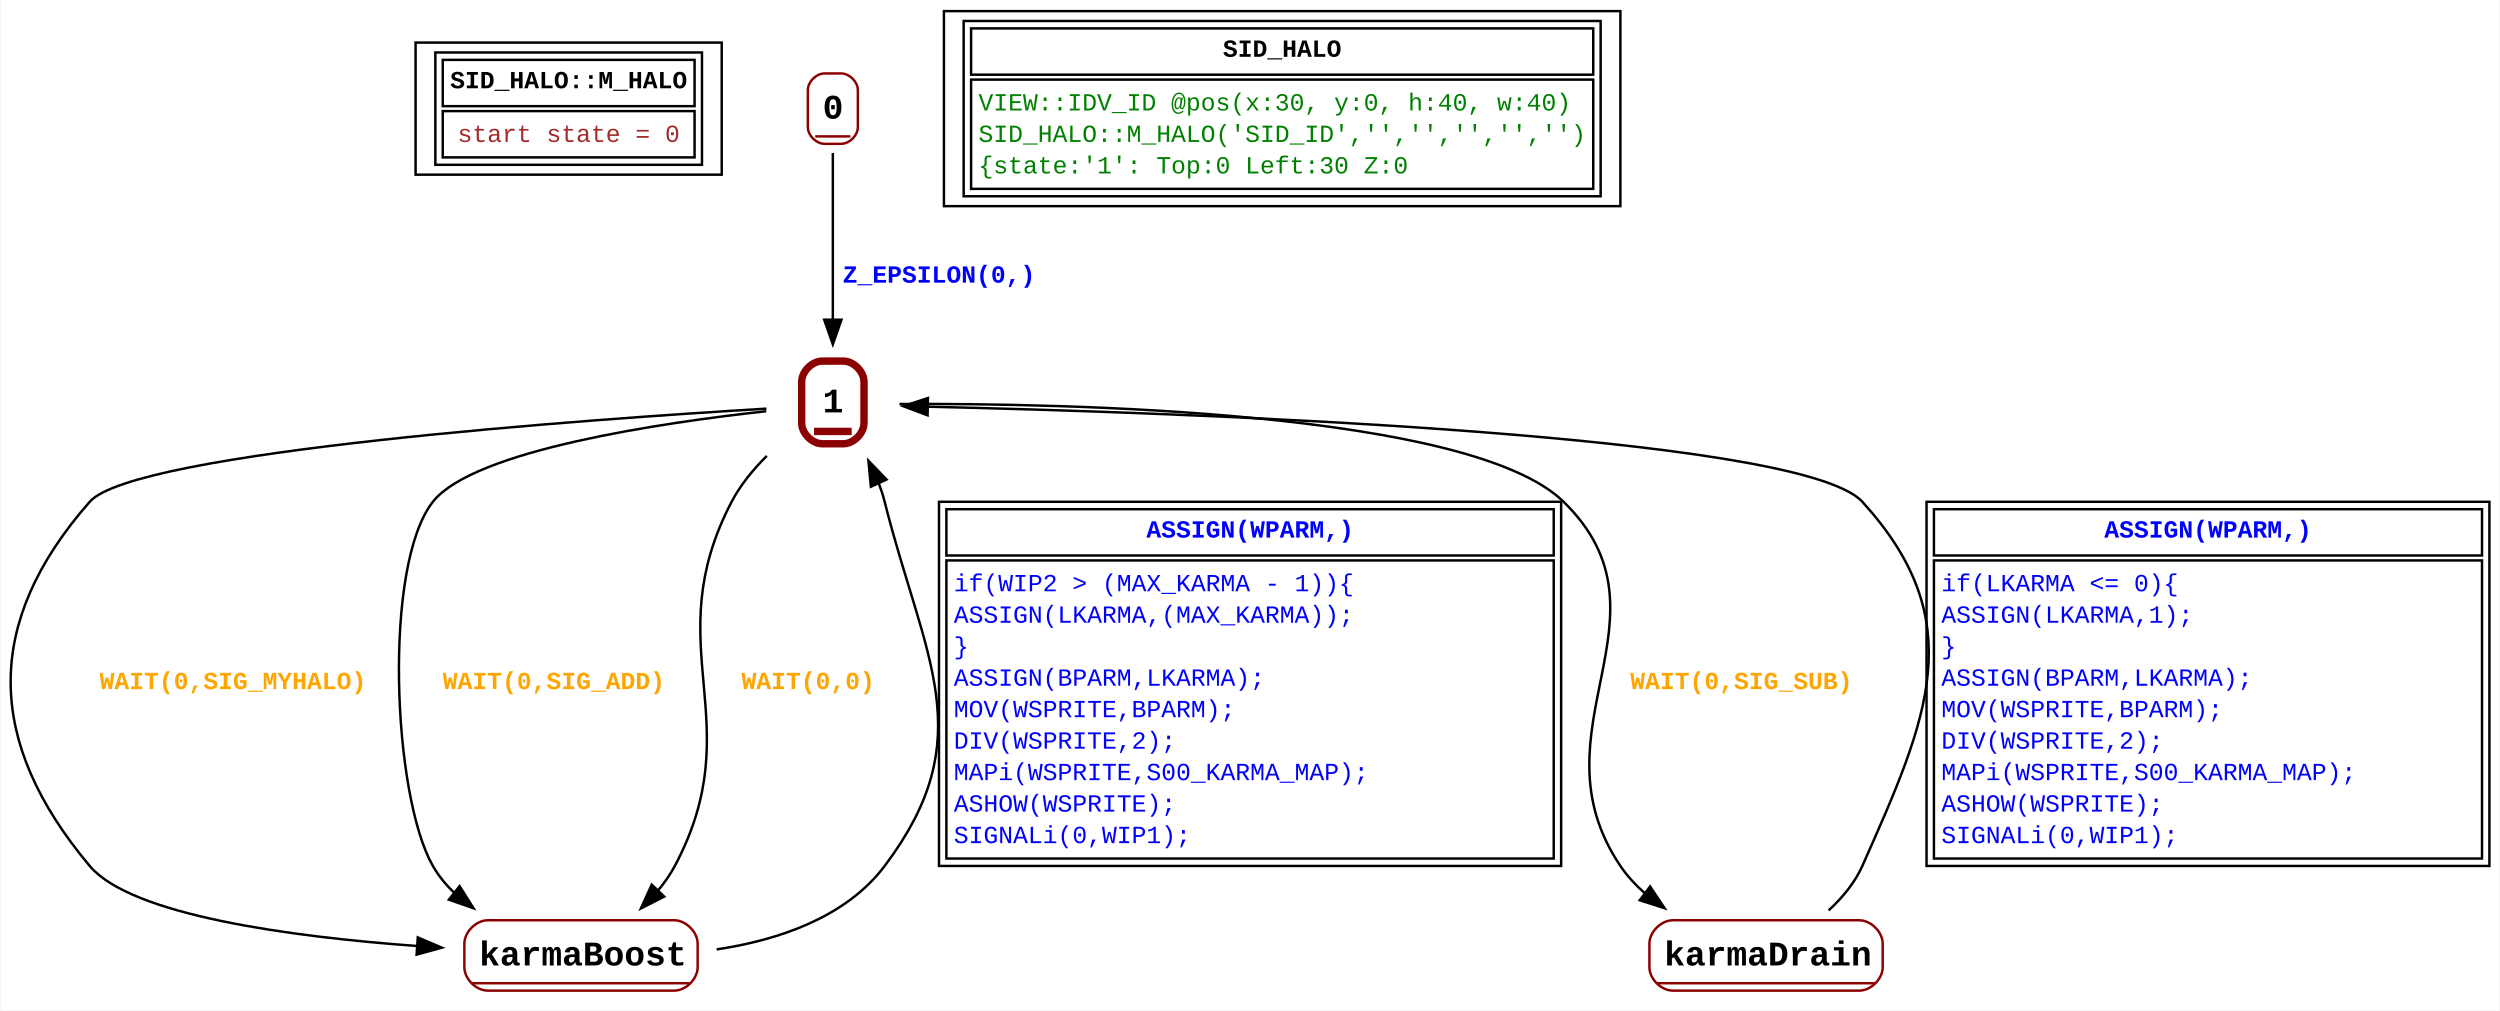
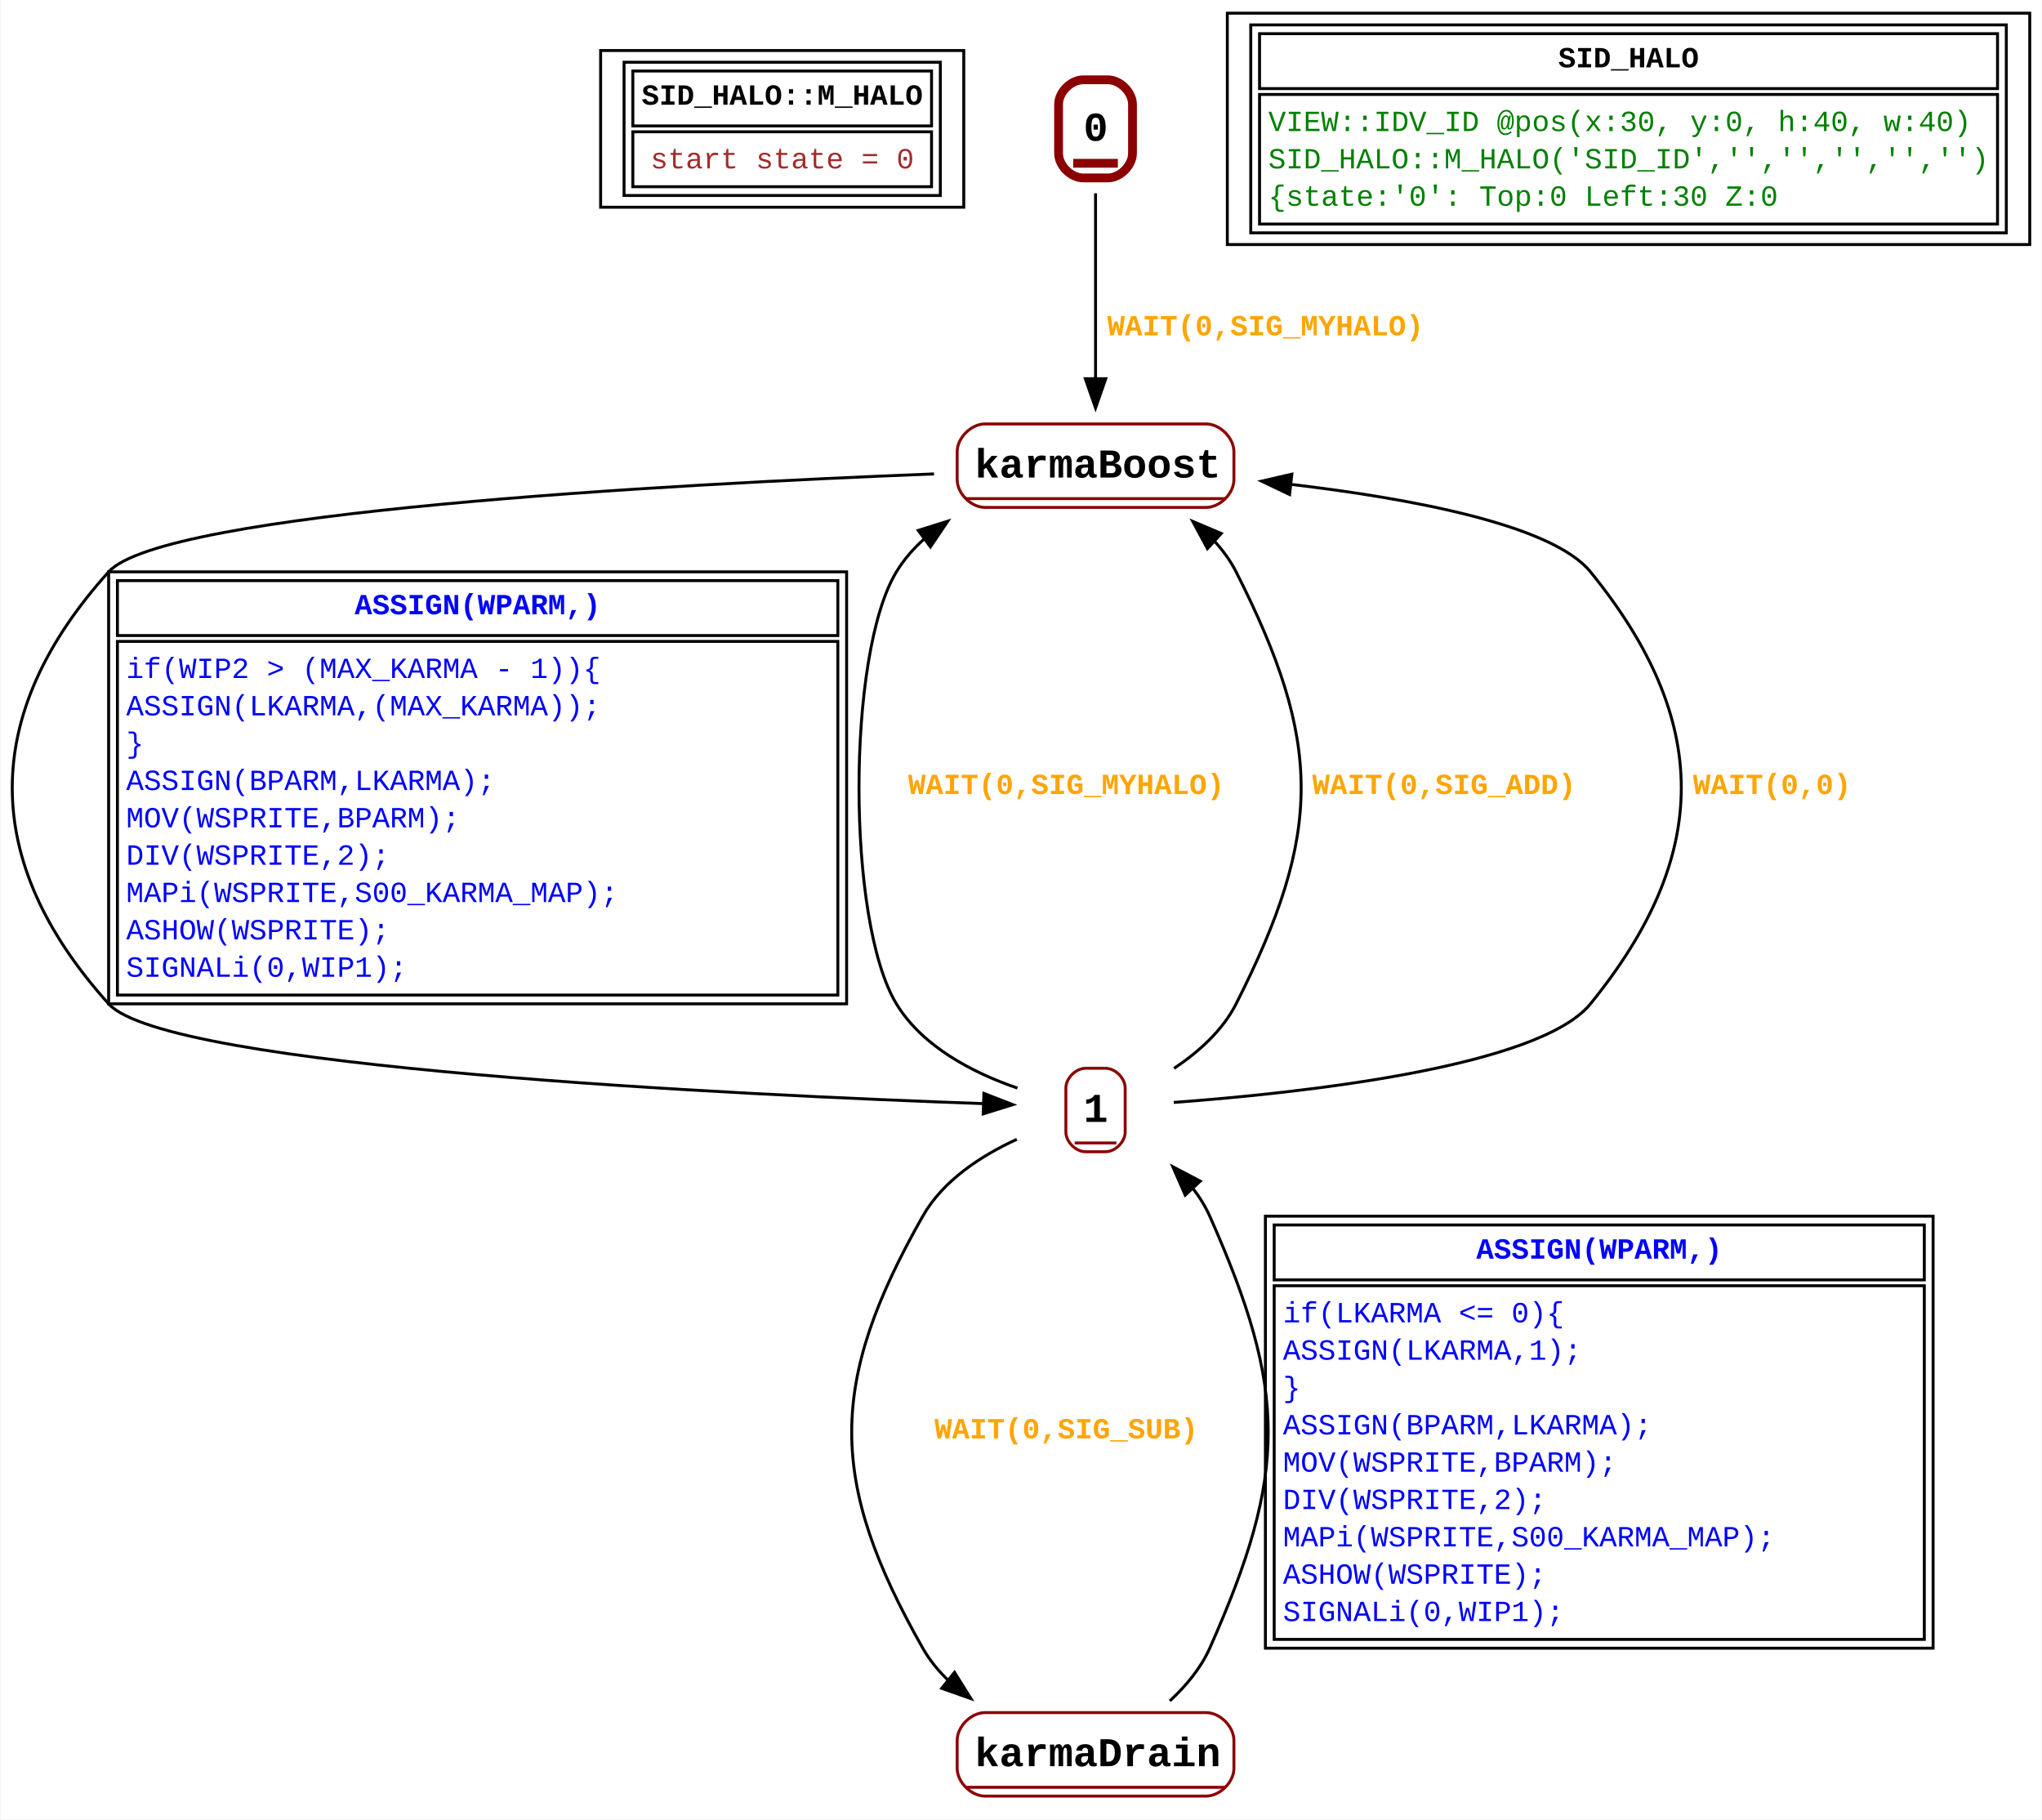
- <svg xmlns="http://www.w3.org/2000/svg" width="1012pt" height="409pt" viewBox="0.00 0.00 1012.05 409.25">
-   <g id="graph0" class="graph" transform="scale(1 1) rotate(0) translate(4 405.25)">
-     <polygon fill="white" stroke="none" points="-4,4 -4,-405.25 1008.05,-405.25 1008.05,4 -4,4" />
+ <svg xmlns="http://www.w3.org/2000/svg" width="697pt" height="621pt" viewBox="0.00 0.00 696.91 621.25">
+   <g id="graph0" class="graph" transform="scale(1 1) rotate(0) translate(4 617.25)">
+     <polygon fill="white" stroke="none" points="-4,4 -4,-617.25 692.91,-617.25 692.91,4 -4,4" />
    <g id="node1" class="node">
-       <polygon fill="none" stroke="black" points="164.05,-334.5 164.05,-388 288.05,-388 288.05,-334.5 164.05,-334.5" />
-       <polygon fill="none" stroke="black" points="175.05,-362.25 175.05,-381 277.05,-381 277.05,-362.25 175.05,-362.25" />
-       <text text-anchor="start" x="178.05" y="-369.5" font-family="Courier New" font-weight="bold" font-size="10.00">SID_HALO::M_HALO</text>
-       <polygon fill="none" stroke="black" points="175.05,-341.5 175.05,-360.25 277.05,-360.25 277.05,-341.5 175.05,-341.5" />
-       <text text-anchor="start" x="181.05" y="-347.75" font-family="Courier New" font-size="10.00" fill="brown">start state = 0</text>
-       <polygon fill="none" stroke="black" points="172.05,-338.5 172.05,-384 280.05,-384 280.05,-338.5 172.05,-338.5" />
+       <polygon fill="none" stroke="black" points="200.91,-546.5 200.91,-600 324.91,-600 324.91,-546.5 200.91,-546.5" />
+       <polygon fill="none" stroke="black" points="211.91,-574.25 211.91,-593 313.91,-593 313.91,-574.25 211.91,-574.25" />
+       <text text-anchor="start" x="214.91" y="-581.5" font-family="Courier New" font-weight="bold" font-size="10.00">SID_HALO::M_HALO</text>
+       <polygon fill="none" stroke="black" points="211.91,-553.5 211.91,-572.25 313.91,-572.25 313.91,-553.5 211.91,-553.5" />
+       <text text-anchor="start" x="217.91" y="-559.75" font-family="Courier New" font-size="10.00" fill="brown">start state = 0</text>
+       <polygon fill="none" stroke="black" points="208.91,-550.5 208.91,-596 316.91,-596 316.91,-550.5 208.91,-550.5" />
    </g>
    <g id="node2" class="node">
-       <polyline fill="none" stroke="darkred" points="325.93,-350 340.18,-350" />
-       <text text-anchor="start" x="328.93" y="-357.2" font-family="Courier New" font-weight="bold" font-size="14.00">0</text>
-       <path fill="none" stroke="darkred" d="M329.68,-347C329.68,-347 336.43,-347 336.43,-347 339.8,-347 343.18,-350.38 343.18,-353.75 343.18,-353.75 343.18,-368.75 343.18,-368.75 343.18,-372.12 339.8,-375.5 336.43,-375.5 336.43,-375.5 329.68,-375.5 329.68,-375.5 326.3,-375.5 322.93,-372.12 322.93,-368.75 322.93,-368.75 322.93,-353.75 322.93,-353.75 322.93,-350.38 326.3,-347 329.68,-347" />
+       <polyline fill="none" stroke="darkred" stroke-width="3" points="362.28,-561.5 377.53,-561.5" />
+       <text text-anchor="start" x="365.78" y="-569.2" font-family="Courier New" font-weight="bold" font-size="14.00">0</text>
+       <path fill="none" stroke="darkred" stroke-width="3" d="M365.7,-556.5C365.7,-556.5 374.12,-556.5 374.12,-556.5 378.32,-556.5 382.53,-560.71 382.53,-564.92 382.53,-564.92 382.53,-581.58 382.53,-581.58 382.53,-585.79 378.32,-590 374.12,-590 374.12,-590 365.7,-590 365.7,-590 361.49,-590 357.28,-585.79 357.28,-581.58 357.28,-581.58 357.28,-564.92 357.28,-564.92 357.28,-560.71 361.49,-556.5 365.7,-556.5" />
    </g>
    <g id="node3" class="node">
-       <polyline fill="none" stroke="darkred" stroke-width="3" points="325.43,-230.5 340.68,-230.5" />
-       <text text-anchor="start" x="328.93" y="-238.2" font-family="Courier New" font-weight="bold" font-size="14.00">1</text>
-       <path fill="none" stroke="darkred" stroke-width="3" d="M328.84,-225.5C328.84,-225.5 337.26,-225.5 337.26,-225.5 341.47,-225.5 345.68,-229.71 345.68,-233.92 345.68,-233.92 345.68,-250.58 345.68,-250.58 345.68,-254.79 341.47,-259 337.26,-259 337.26,-259 328.84,-259 328.84,-259 324.63,-259 320.43,-254.79 320.43,-250.58 320.43,-250.58 320.43,-233.92 320.43,-233.92 320.43,-229.71 324.63,-225.5 328.84,-225.5" />
+       <polyline fill="none" stroke="darkred" points="325.66,-447 414.16,-447" />
+       <text text-anchor="start" x="328.66" y="-454.2" font-family="Courier New" font-weight="bold" font-size="14.00">karmaBoost</text>
+       <path fill="none" stroke="darkred" d="M332.16,-444C332.16,-444 407.66,-444 407.66,-444 412.41,-444 417.16,-448.75 417.16,-453.5 417.16,-453.5 417.16,-463 417.16,-463 417.16,-467.75 412.41,-472.5 407.66,-472.5 407.66,-472.5 332.16,-472.5 332.16,-472.5 327.41,-472.5 322.66,-467.75 322.66,-463 322.66,-463 322.66,-453.5 322.66,-453.5 322.66,-448.75 327.41,-444 332.16,-444" />
    </g>
    <g id="edge1" class="edge">
-       <path fill="none" stroke="black" d="M333.05,-343.24C333.05,-325.59 333.05,-297.57 333.05,-275.67" />
-       <polygon fill="black" stroke="black" points="336.55,-275.76 333.05,-265.76 329.55,-275.76 336.55,-275.76" />
-       <text text-anchor="start" x="337.05" y="-290.75" font-family="Courier New" font-weight="bold" font-size="10.00" fill="blue">Z_EPSILON(0,)</text>
+       <path fill="none" stroke="black" d="M369.91,-551.26C369.91,-533.4 369.91,-507.56 369.91,-487.82" />
+       <polygon fill="black" stroke="black" points="373.41,-487.95 369.91,-477.95 366.41,-487.95 373.41,-487.95" />
+       <text text-anchor="start" x="373.91" y="-502.75" font-family="Courier New" font-weight="bold" font-size="10.00" fill="orange">WAIT(0,SIG_MYHALO)</text>
    </g>
    <g id="node4" class="node">
-       <polyline fill="none" stroke="darkred" points="186.8,-7 275.3,-7" />
-       <text text-anchor="start" x="189.8" y="-14.2" font-family="Courier New" font-weight="bold" font-size="14.00">karmaBoost</text>
-       <path fill="none" stroke="darkred" d="M193.3,-4C193.3,-4 268.8,-4 268.8,-4 273.55,-4 278.3,-8.75 278.3,-13.5 278.3,-13.5 278.3,-23 278.3,-23 278.3,-27.75 273.55,-32.5 268.8,-32.5 268.8,-32.5 193.3,-32.5 193.3,-32.5 188.55,-32.5 183.8,-27.75 183.8,-23 183.8,-23 183.8,-13.5 183.8,-13.5 183.8,-8.75 188.55,-4 193.3,-4" />
+       <polyline fill="none" stroke="darkred" points="362.78,-227 377.03,-227" />
+       <text text-anchor="start" x="365.78" y="-234.2" font-family="Courier New" font-weight="bold" font-size="14.00">1</text>
+       <path fill="none" stroke="darkred" d="M366.53,-224C366.53,-224 373.28,-224 373.28,-224 376.66,-224 380.03,-227.38 380.03,-230.75 380.03,-230.75 380.03,-245.75 380.03,-245.75 380.03,-249.12 376.66,-252.5 373.28,-252.5 373.28,-252.5 366.53,-252.5 366.53,-252.5 363.16,-252.5 359.78,-249.12 359.78,-245.75 359.78,-245.75 359.78,-230.75 359.78,-230.75 359.78,-227.38 363.16,-224 366.53,-224" />
+     </g>
+     <g id="edge6" class="edge">
+       <path fill="none" stroke="black" d="M314.76,-455.44C224.03,-451.9 51.39,-442.51 32.91,-422 -10.97,-373.29 -10.97,-323.21 32.91,-274.5 52.63,-252.61 247.91,-243.39 331.87,-240.42" />
+       <polygon fill="black" stroke="black" points="331.79,-243.92 341.67,-240.08 331.55,-236.93 331.79,-243.92" />
+       <polygon fill="none" stroke="black" points="35.91,-400.25 35.91,-419 281.91,-419 281.91,-400.25 35.91,-400.25" />
+       <text text-anchor="start" x="116.91" y="-407.5" font-family="Courier New" font-weight="bold" font-size="10.00" fill="blue">ASSIGN(WPARM,)</text>
+       <polygon fill="none" stroke="black" points="35.91,-277.5 35.91,-398.25 281.91,-398.25 281.91,-277.5 35.91,-277.5" />
+       <text text-anchor="start" x="38.91" y="-385.75" font-family="Courier New" font-size="10.00" fill="blue">       if(WIP2 &gt; (MAX_KARMA - 1)){</text>
+       <text text-anchor="start" x="38.91" y="-373" font-family="Courier New" font-size="10.00" fill="blue">             ASSIGN(LKARMA,(MAX_KARMA));</text>
+       <text text-anchor="start" x="38.91" y="-360.25" font-family="Courier New" font-size="10.00" fill="blue">       }</text>
+       <text text-anchor="start" x="38.91" y="-347.5" font-family="Courier New" font-size="10.00" fill="blue">        ASSIGN(BPARM,LKARMA);</text>
+       <text text-anchor="start" x="38.91" y="-334.75" font-family="Courier New" font-size="10.00" fill="blue">        MOV(WSPRITE,BPARM);</text>
+       <text text-anchor="start" x="38.91" y="-322" font-family="Courier New" font-size="10.00" fill="blue">        DIV(WSPRITE,2);</text>
+       <text text-anchor="start" x="38.91" y="-309.25" font-family="Courier New" font-size="10.00" fill="blue">        MAPi(WSPRITE,S00_KARMA_MAP);</text>
+       <text text-anchor="start" x="38.91" y="-296.5" font-family="Courier New" font-size="10.00" fill="blue">        ASHOW(WSPRITE);</text>
+       <text text-anchor="start" x="38.91" y="-283.75" font-family="Courier New" font-size="10.00" fill="blue">        SIGNALi(0,WIP1);</text>
+       <polygon fill="none" stroke="black" points="32.91,-274.5 32.91,-422 284.91,-422 284.91,-274.5 32.91,-274.5" />
    </g>
    <g id="edge2" class="edge">
-       <path fill="none" stroke="black" d="M306.17,-239.74C235.74,-235.51 50.04,-222.49 32.05,-202 -11.2,-152.74 -10.07,-104.73 32.05,-54.5 48.87,-34.44 113.69,-25.79 164.84,-22.06" />
-       <polygon fill="black" stroke="black" points="164.93,-25.56 174.67,-21.4 164.46,-18.58 164.93,-25.56" />
-       <text text-anchor="start" x="36.05" y="-126.12" font-family="Courier New" font-weight="bold" font-size="10.00" fill="orange">WAIT(0,SIG_MYHALO)</text>
+       <path fill="none" stroke="black" d="M343.23,-245.73C328.28,-250.87 310.89,-259.73 301.91,-274.5 284.88,-302.51 284.88,-393.99 301.91,-422 304.54,-426.34 307.9,-430.16 311.72,-433.53" />
+       <polygon fill="black" stroke="black" points="309.35,-436.14 319.46,-439.31 313.53,-430.52 309.35,-436.14" />
+       <text text-anchor="start" x="305.91" y="-346.12" font-family="Courier New" font-weight="bold" font-size="10.00" fill="orange">WAIT(0,SIG_MYHALO)</text>
    </g>
    <g id="edge3" class="edge">
-       <path fill="none" stroke="black" d="M306.06,-238.69C264.42,-234.11 187.56,-222.98 171.05,-202 150.78,-176.24 154.77,-82.95 171.05,-54.5 173.41,-50.37 176.47,-46.68 179.95,-43.39" />
-       <polygon fill="black" stroke="black" points="181.88,-46.32 187.52,-37.35 177.52,-40.84 181.88,-46.32" />
-       <text text-anchor="start" x="175.05" y="-126.12" font-family="Courier New" font-weight="bold" font-size="10.00" fill="orange">WAIT(0,SIG_ADD)</text>
+       <path fill="none" stroke="black" d="M396.71,-252.46C405.06,-258.03 413.28,-265.37 417.91,-274.5 447.52,-332.99 447.52,-363.51 417.91,-422 415.97,-425.82 413.41,-429.33 410.46,-432.53" />
+       <polygon fill="black" stroke="black" points="408.13,-429.92 403.09,-439.24 412.84,-435.1 408.13,-429.92" />
+       <text text-anchor="start" x="443.91" y="-346.12" font-family="Courier New" font-weight="bold" font-size="10.00" fill="orange">WAIT(0,SIG_ADD)</text>
    </g>
    <g id="edge5" class="edge">
-       <path fill="none" stroke="black" d="M306.31,-220.59C300.8,-215.12 295.61,-208.81 292.05,-202 261.36,-143.18 300.21,-113.08 269.05,-54.5 267.18,-50.98 264.81,-47.62 262.18,-44.47" />
-       <polygon fill="black" stroke="black" points="264.75,-42.09 255.31,-37.29 259.7,-46.93 264.75,-42.09" />
-       <text text-anchor="start" x="296.05" y="-126.12" font-family="Courier New" font-weight="bold" font-size="10.00" fill="orange">WAIT(0,0)</text>
+       <path fill="none" stroke="black" d="M396.61,-240.84C439.64,-244.02 521.28,-252.81 538.91,-274.5 580.26,-325.37 580.26,-371.13 538.91,-422 525.88,-438.03 477.87,-447.02 436.34,-451.9" />
+       <polygon fill="black" stroke="black" points="436.17,-448.4 426.61,-452.97 436.94,-455.35 436.17,-448.4" />
+       <text text-anchor="start" x="573.91" y="-346.12" font-family="Courier New" font-weight="bold" font-size="10.00" fill="orange">WAIT(0,0)</text>
    </g>
    <g id="node5" class="node">
-       <polyline fill="none" stroke="darkred" points="666.8,-7 755.3,-7" />
-       <text text-anchor="start" x="669.8" y="-14.2" font-family="Courier New" font-weight="bold" font-size="14.00">karmaDrain</text>
-       <path fill="none" stroke="darkred" d="M673.3,-4C673.3,-4 748.8,-4 748.8,-4 753.55,-4 758.3,-8.75 758.3,-13.5 758.3,-13.5 758.3,-23 758.3,-23 758.3,-27.75 753.55,-32.5 748.8,-32.5 748.8,-32.5 673.3,-32.5 673.3,-32.5 668.55,-32.5 663.8,-27.75 663.8,-23 663.8,-23 663.8,-13.5 663.8,-13.5 663.8,-8.75 668.55,-4 673.3,-4" />
+       <polyline fill="none" stroke="darkred" points="325.66,-7 414.16,-7" />
+       <text text-anchor="start" x="328.66" y="-14.2" font-family="Courier New" font-weight="bold" font-size="14.00">karmaDrain</text>
+       <path fill="none" stroke="darkred" d="M332.16,-4C332.16,-4 407.66,-4 407.66,-4 412.41,-4 417.16,-8.75 417.16,-13.5 417.16,-13.5 417.16,-23 417.16,-23 417.16,-27.75 412.41,-32.5 407.66,-32.5 407.66,-32.5 332.16,-32.5 332.16,-32.5 327.41,-32.5 322.66,-27.75 322.66,-23 322.66,-23 322.66,-13.5 322.66,-13.5 322.66,-8.75 327.41,-4 332.16,-4" />
    </g>
    <g id="edge4" class="edge">
-       <path fill="none" stroke="black" d="M360.05,-241.62C425.73,-241.94 591.24,-238.96 629.05,-202 676.5,-155.62 614.95,-109.5 652.05,-54.5 654.87,-50.33 658.36,-46.57 662.22,-43.21" />
-       <polygon fill="black" stroke="black" points="664.08,-46.19 669.97,-37.38 659.87,-40.6 664.08,-46.19" />
-       <text text-anchor="start" x="656.05" y="-126.12" font-family="Courier New" font-weight="bold" font-size="10.00" fill="orange">WAIT(0,SIG_SUB)</text>
-     </g>
-     <g id="edge6" class="edge">
-       <path fill="none" stroke="black" d="M285.99,-20.69C310.91,-24.44 338.27,-33.57 354.05,-54.5 393.51,-106.85 369.99,-138.41 354.05,-202 353.4,-204.59 352.54,-207.2 351.54,-209.78" />
-       <polygon fill="black" stroke="black" points="348.46,-208.1 347.46,-218.65 354.82,-211.02 348.46,-208.1" />
-       <polygon fill="none" stroke="black" points="379.05,-180.25 379.05,-199 625.05,-199 625.05,-180.25 379.05,-180.25" />
-       <text text-anchor="start" x="460.05" y="-187.5" font-family="Courier New" font-weight="bold" font-size="10.00" fill="blue">ASSIGN(WPARM,)</text>
-       <polygon fill="none" stroke="black" points="379.05,-57.5 379.05,-178.25 625.05,-178.25 625.05,-57.5 379.05,-57.5" />
-       <text text-anchor="start" x="382.05" y="-165.75" font-family="Courier New" font-size="10.00" fill="blue">       if(WIP2 &gt; (MAX_KARMA - 1)){</text>
-       <text text-anchor="start" x="382.05" y="-153" font-family="Courier New" font-size="10.00" fill="blue">             ASSIGN(LKARMA,(MAX_KARMA));</text>
-       <text text-anchor="start" x="382.05" y="-140.25" font-family="Courier New" font-size="10.00" fill="blue">       }</text>
-       <text text-anchor="start" x="382.05" y="-127.5" font-family="Courier New" font-size="10.00" fill="blue">        ASSIGN(BPARM,LKARMA);</text>
-       <text text-anchor="start" x="382.05" y="-114.75" font-family="Courier New" font-size="10.00" fill="blue">        MOV(WSPRITE,BPARM);</text>
-       <text text-anchor="start" x="382.05" y="-102" font-family="Courier New" font-size="10.00" fill="blue">        DIV(WSPRITE,2);</text>
-       <text text-anchor="start" x="382.05" y="-89.25" font-family="Courier New" font-size="10.00" fill="blue">        MAPi(WSPRITE,S00_KARMA_MAP);</text>
-       <text text-anchor="start" x="382.05" y="-76.5" font-family="Courier New" font-size="10.00" fill="blue">        ASHOW(WSPRITE);</text>
-       <text text-anchor="start" x="382.05" y="-63.75" font-family="Courier New" font-size="10.00" fill="blue">        SIGNALi(0,WIP1);</text>
-       <polygon fill="none" stroke="black" points="376.05,-54.5 376.05,-202 628.05,-202 628.05,-54.5 376.05,-54.5" />
+       <path fill="none" stroke="black" d="M343.02,-228.24C330.93,-222.69 317.86,-214.25 310.91,-202 278.56,-144.98 278.56,-111.52 310.91,-54.5 313.26,-50.36 316.31,-46.65 319.79,-43.34" />
+       <polygon fill="black" stroke="black" points="321.75,-46.25 327.37,-37.27 317.38,-40.79 321.75,-46.25" />
+       <text text-anchor="start" x="314.91" y="-126.12" font-family="Courier New" font-weight="bold" font-size="10.00" fill="orange">WAIT(0,SIG_SUB)</text>
    </g>
    <g id="edge7" class="edge">
-       <path fill="none" stroke="black" d="M736.4,-36.49C741.92,-41.59 747.01,-47.66 750.05,-54.5 776.66,-114.41 794.18,-153.52 750.05,-202 724.82,-229.71 469.81,-238.25 371.46,-240.52" />
-       <polygon fill="black" stroke="black" points="371.43,-237.02 361.51,-240.74 371.58,-244.02 371.43,-237.02" />
-       <polygon fill="none" stroke="black" points="779.05,-180.25 779.05,-199 1001.05,-199 1001.05,-180.25 779.05,-180.25" />
-       <text text-anchor="start" x="848.05" y="-187.5" font-family="Courier New" font-weight="bold" font-size="10.00" fill="blue">ASSIGN(WPARM,)</text>
-       <polygon fill="none" stroke="black" points="779.05,-57.5 779.05,-178.25 1001.05,-178.25 1001.05,-57.5 779.05,-57.5" />
-       <text text-anchor="start" x="782.05" y="-165.75" font-family="Courier New" font-size="10.00" fill="blue">        if(LKARMA &lt;= 0){</text>
-       <text text-anchor="start" x="782.05" y="-153" font-family="Courier New" font-size="10.00" fill="blue">             ASSIGN(LKARMA,1);</text>
-       <text text-anchor="start" x="782.05" y="-140.25" font-family="Courier New" font-size="10.00" fill="blue">       }      </text>
-       <text text-anchor="start" x="782.05" y="-127.5" font-family="Courier New" font-size="10.00" fill="blue">        ASSIGN(BPARM,LKARMA);</text>
-       <text text-anchor="start" x="782.05" y="-114.75" font-family="Courier New" font-size="10.00" fill="blue">        MOV(WSPRITE,BPARM);</text>
-       <text text-anchor="start" x="782.05" y="-102" font-family="Courier New" font-size="10.00" fill="blue">        DIV(WSPRITE,2);</text>
-       <text text-anchor="start" x="782.05" y="-89.25" font-family="Courier New" font-size="10.00" fill="blue">        MAPi(WSPRITE,S00_KARMA_MAP);</text>
-       <text text-anchor="start" x="782.05" y="-76.5" font-family="Courier New" font-size="10.00" fill="blue">        ASHOW(WSPRITE);</text>
-       <text text-anchor="start" x="782.05" y="-63.75" font-family="Courier New" font-size="10.00" fill="blue">        SIGNALi(0,WIP1);</text>
-       <polygon fill="none" stroke="black" points="776.05,-54.5 776.05,-202 1004.05,-202 1004.05,-54.5 776.05,-54.5" />
+       <path fill="none" stroke="black" d="M395.26,-36.49C400.78,-41.59 405.87,-47.66 408.91,-54.5 435.52,-114.41 435.52,-142.09 408.91,-202 407.39,-205.42 405.36,-208.65 403.01,-211.66" />
+       <polygon fill="black" stroke="black" points="400.53,-209.19 396.29,-218.9 405.66,-213.96 400.53,-209.19" />
+       <polygon fill="none" stroke="black" points="430.91,-180.25 430.91,-199 652.91,-199 652.91,-180.25 430.91,-180.25" />
+       <text text-anchor="start" x="499.91" y="-187.5" font-family="Courier New" font-weight="bold" font-size="10.00" fill="blue">ASSIGN(WPARM,)</text>
+       <polygon fill="none" stroke="black" points="430.91,-57.5 430.91,-178.25 652.91,-178.25 652.91,-57.5 430.91,-57.5" />
+       <text text-anchor="start" x="433.91" y="-165.75" font-family="Courier New" font-size="10.00" fill="blue">        if(LKARMA &lt;= 0){</text>
+       <text text-anchor="start" x="433.91" y="-153" font-family="Courier New" font-size="10.00" fill="blue">             ASSIGN(LKARMA,1);</text>
+       <text text-anchor="start" x="433.91" y="-140.25" font-family="Courier New" font-size="10.00" fill="blue">       }      </text>
+       <text text-anchor="start" x="433.91" y="-127.5" font-family="Courier New" font-size="10.00" fill="blue">        ASSIGN(BPARM,LKARMA);</text>
+       <text text-anchor="start" x="433.91" y="-114.75" font-family="Courier New" font-size="10.00" fill="blue">        MOV(WSPRITE,BPARM);</text>
+       <text text-anchor="start" x="433.91" y="-102" font-family="Courier New" font-size="10.00" fill="blue">        DIV(WSPRITE,2);</text>
+       <text text-anchor="start" x="433.91" y="-89.25" font-family="Courier New" font-size="10.00" fill="blue">        MAPi(WSPRITE,S00_KARMA_MAP);</text>
+       <text text-anchor="start" x="433.91" y="-76.5" font-family="Courier New" font-size="10.00" fill="blue">        ASHOW(WSPRITE);</text>
+       <text text-anchor="start" x="433.91" y="-63.75" font-family="Courier New" font-size="10.00" fill="blue">        SIGNALi(0,WIP1);</text>
+       <polygon fill="none" stroke="black" points="427.91,-54.5 427.91,-202 655.91,-202 655.91,-54.5 427.91,-54.5" />
    </g>
    <g id="node6" class="node">
-       <polygon fill="none" stroke="black" points="378.05,-321.75 378.05,-400.75 652.05,-400.75 652.05,-321.75 378.05,-321.75" />
-       <polygon fill="none" stroke="black" points="389.05,-375 389.05,-393.75 641.05,-393.75 641.05,-375 389.05,-375" />
-       <text text-anchor="start" x="491.05" y="-382.25" font-family="Courier New" font-weight="bold" font-size="10.00">SID_HALO</text>
-       <polygon fill="none" stroke="black" points="389.05,-328.75 389.05,-373 641.05,-373 641.05,-328.75 389.05,-328.75" />
-       <text text-anchor="start" x="392.05" y="-360.5" font-family="Courier New" font-size="10.00" fill="green">VIEW::IDV_ID @pos(x:30, y:0, h:40, w:40)</text>
-       <text text-anchor="start" x="392.05" y="-347.75" font-family="Courier New" font-size="10.00" fill="green">SID_HALO::M_HALO('SID_ID','','','','','')</text>
-       <text text-anchor="start" x="392.05" y="-335" font-family="Courier New" font-size="10.00" fill="green">{state:'1': Top:0 Left:30 Z:0</text>
-       <polygon fill="none" stroke="black" points="386.05,-325.75 386.05,-396.75 644.05,-396.75 644.05,-325.75 386.05,-325.75" />
+       <polygon fill="none" stroke="black" points="414.91,-533.75 414.91,-612.75 688.91,-612.75 688.91,-533.75 414.91,-533.75" />
+       <polygon fill="none" stroke="black" points="425.91,-587 425.91,-605.75 677.91,-605.75 677.91,-587 425.91,-587" />
+       <text text-anchor="start" x="527.91" y="-594.25" font-family="Courier New" font-weight="bold" font-size="10.00">SID_HALO</text>
+       <polygon fill="none" stroke="black" points="425.91,-540.75 425.91,-585 677.91,-585 677.91,-540.75 425.91,-540.75" />
+       <text text-anchor="start" x="428.91" y="-572.5" font-family="Courier New" font-size="10.00" fill="green">VIEW::IDV_ID @pos(x:30, y:0, h:40, w:40)</text>
+       <text text-anchor="start" x="428.91" y="-559.75" font-family="Courier New" font-size="10.00" fill="green">SID_HALO::M_HALO('SID_ID','','','','','')</text>
+       <text text-anchor="start" x="428.91" y="-547" font-family="Courier New" font-size="10.00" fill="green">{state:'0': Top:0 Left:30 Z:0</text>
+       <polygon fill="none" stroke="black" points="422.91,-537.75 422.91,-608.75 680.91,-608.75 680.91,-537.75 422.91,-537.75" />
    </g>
  </g>
</svg>
